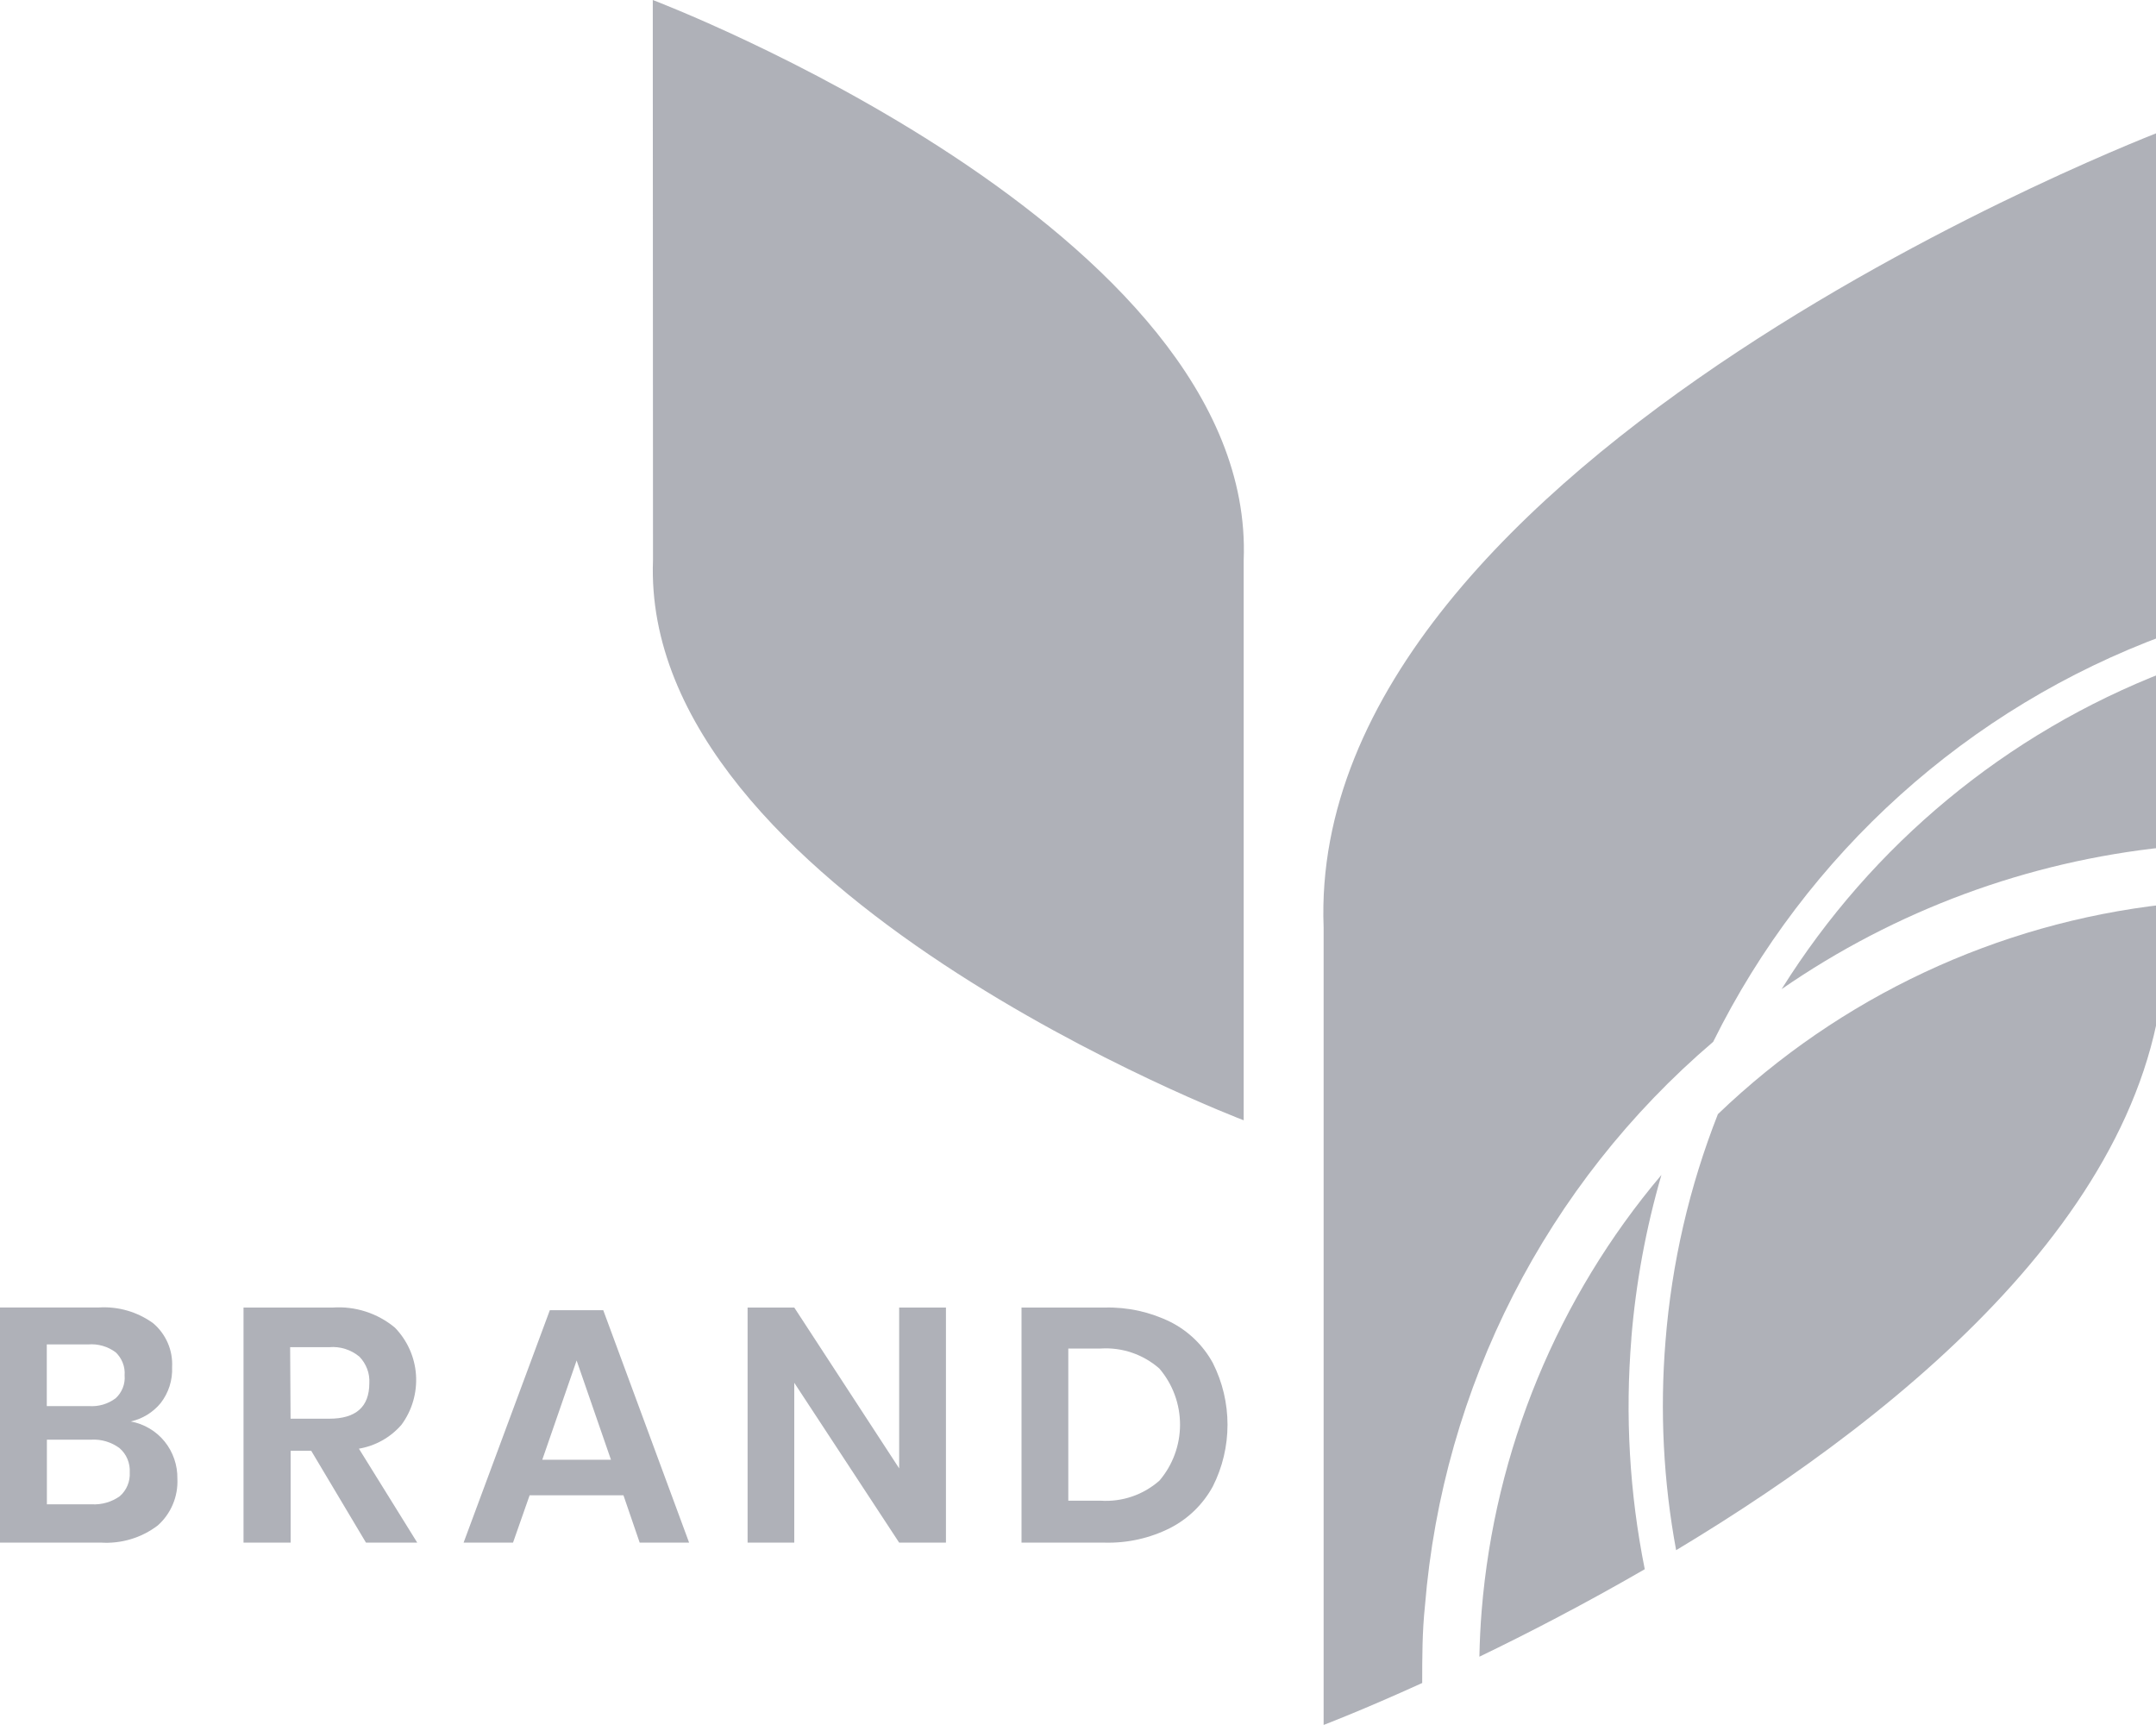
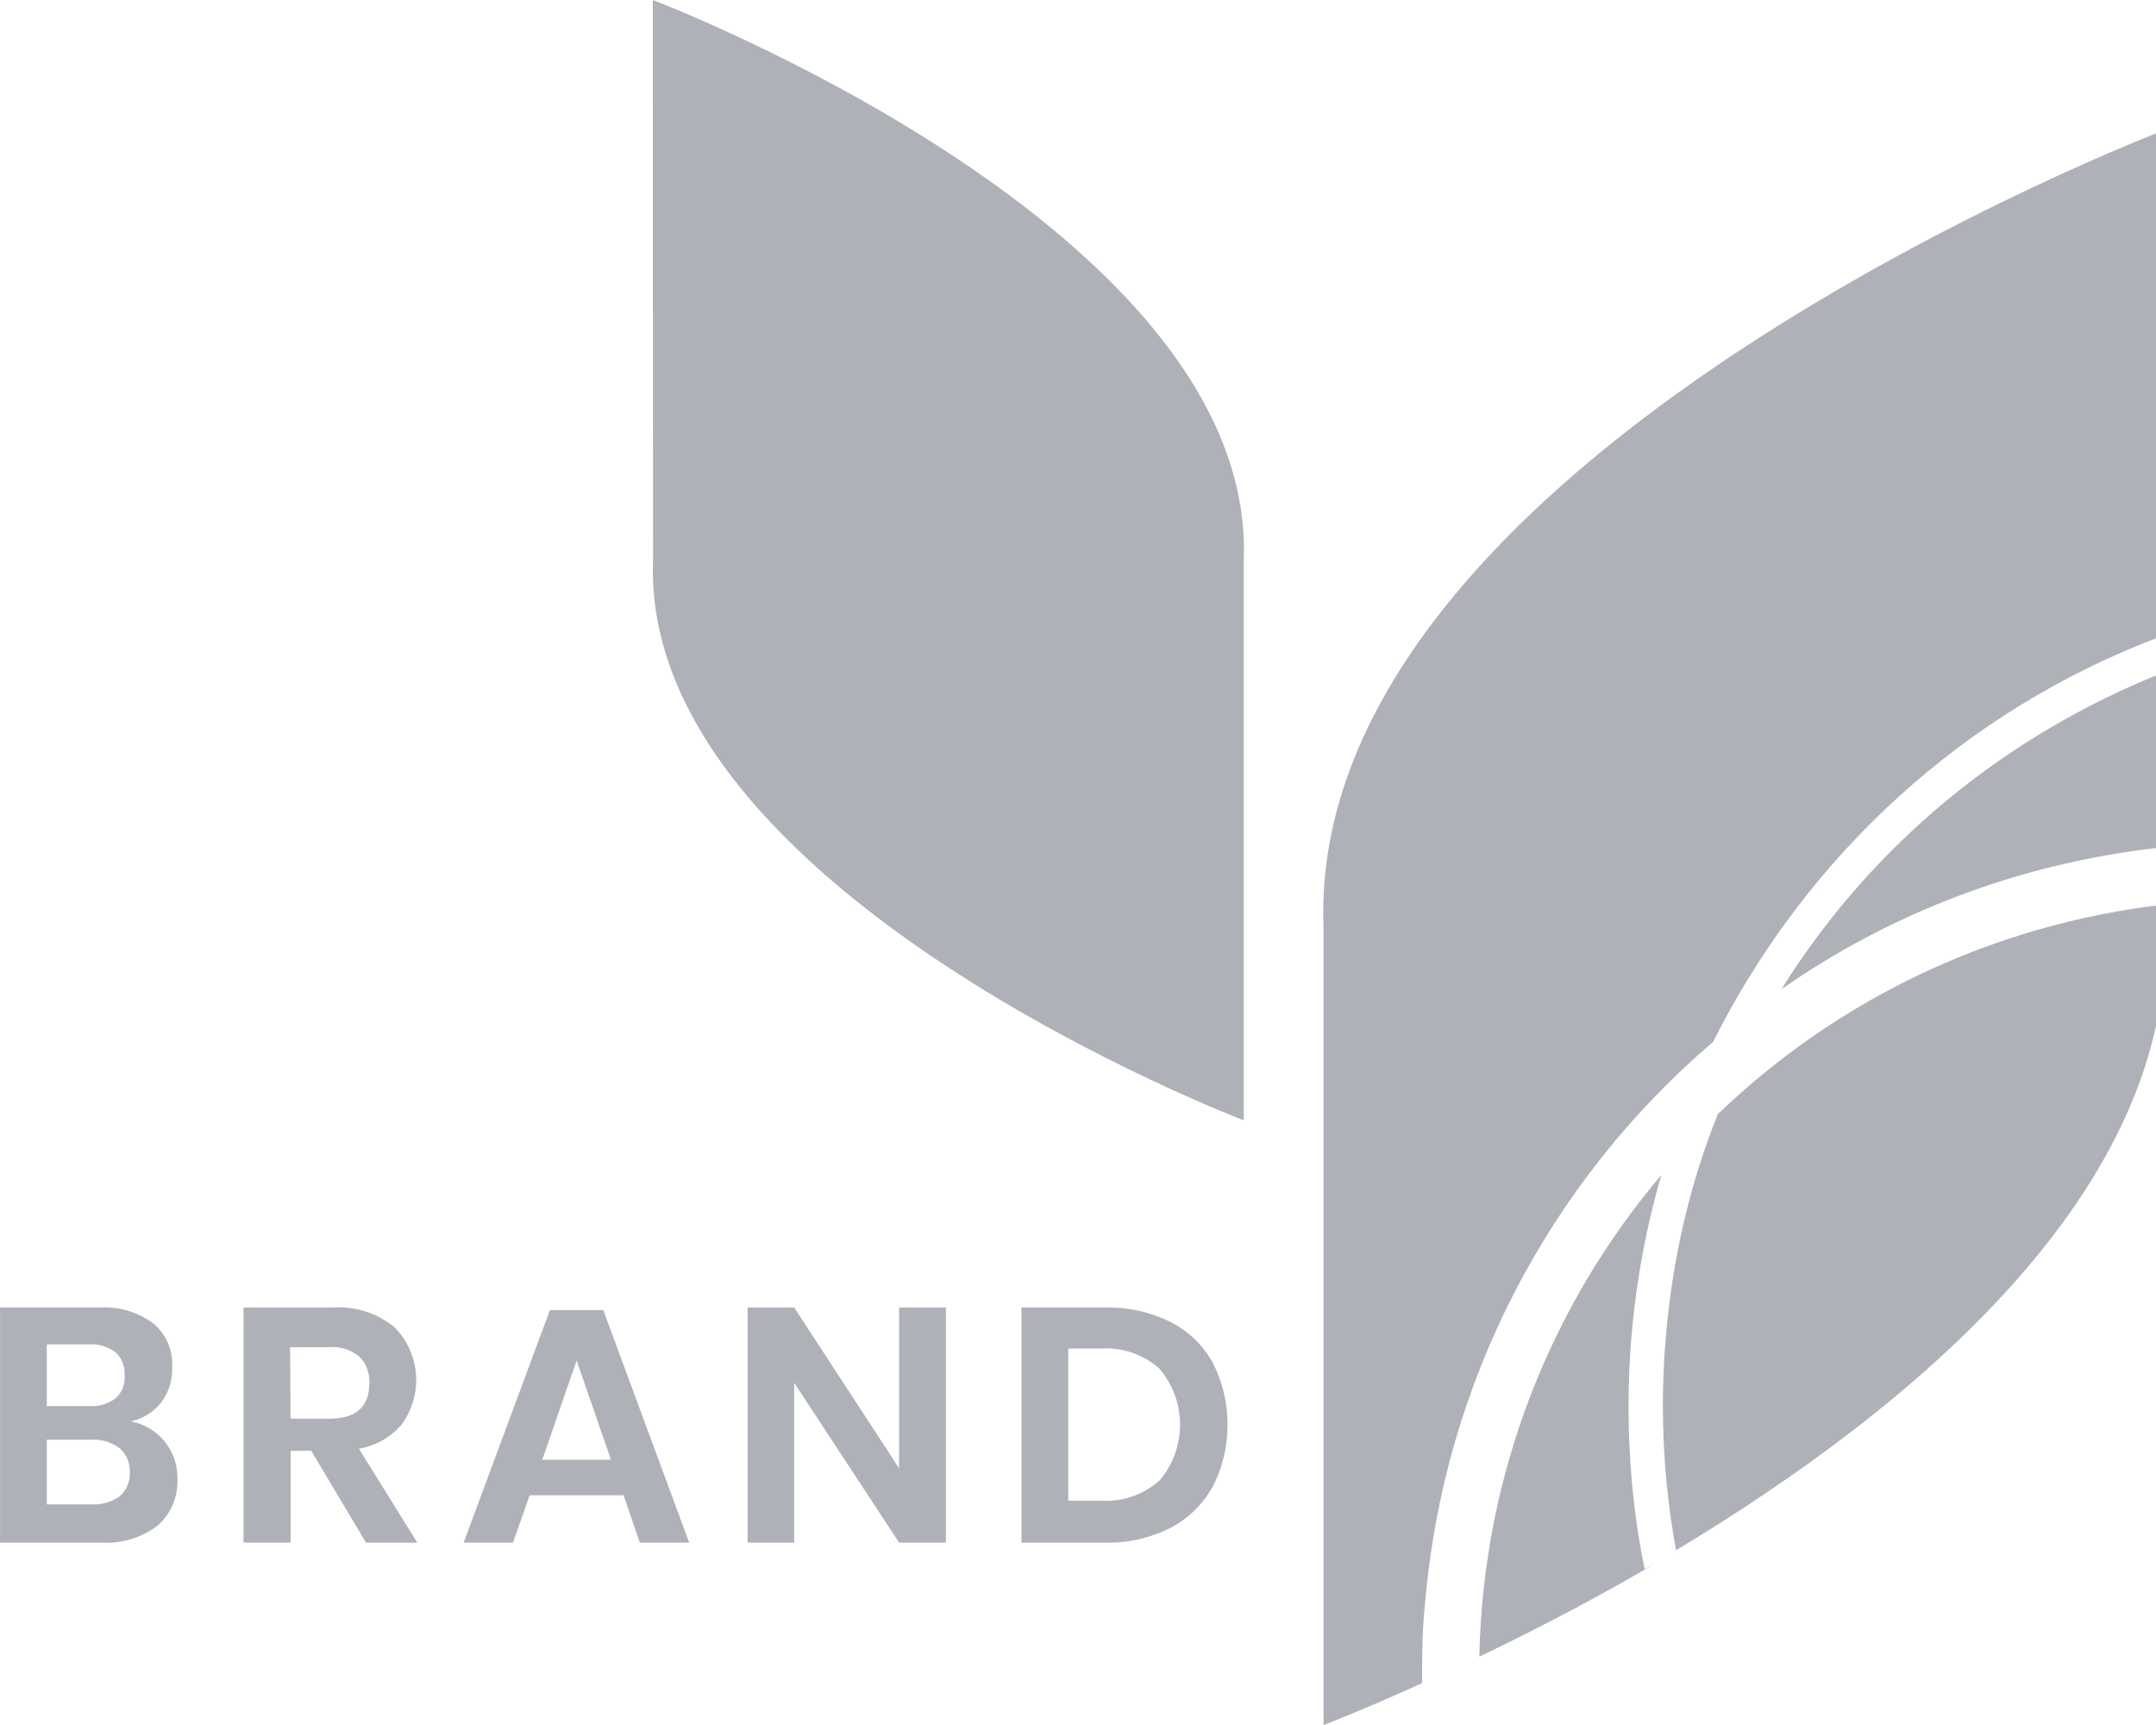
<svg xmlns="http://www.w3.org/2000/svg" version="1.1" width="40" height="32" viewBox="0 0 40 32">
-   <path fill="#afb1b8" d="M3.055 26.742c0.156 0.194 0.24 0.438 0.236 0.688 0.008 0.163-0.021 0.326-0.084 0.476s-0.159 0.285-0.281 0.393c-0.304 0.231-0.681 0.343-1.061 0.317h-1.865v-4.361h1.827c0.361-0.024 0.718 0.078 1.012 0.29 0.118 0.099 0.211 0.224 0.273 0.366s0.089 0.296 0.081 0.45c0.011 0.241-0.065 0.477-0.212 0.667-0.142 0.173-0.338 0.293-0.556 0.341 0.247 0.045 0.471 0.177 0.63 0.373zM0.868 26.084h0.781c0.177 0.013 0.354-0.038 0.496-0.145 0.059-0.053 0.104-0.12 0.133-0.193s0.041-0.153 0.034-0.233c0.006-0.079-0.006-0.158-0.035-0.232s-0.073-0.14-0.13-0.194c-0.147-0.11-0.329-0.162-0.511-0.147h-0.768v1.144zM2.222 27.756c0.063-0.055 0.112-0.123 0.144-0.2s0.046-0.16 0.041-0.243c0.005-0.084-0.010-0.168-0.042-0.246s-0.083-0.147-0.146-0.202c-0.153-0.114-0.341-0.17-0.53-0.158h-0.819v1.199h0.83c0.187 0.011 0.372-0.043 0.524-0.151z" />
-   <path fill="#afb1b8" d="M6.79 28.617l-1.016-1.704h-0.382v1.704h-0.874v-4.361h1.655c0.417-0.029 0.83 0.104 1.152 0.371 0.231 0.237 0.371 0.549 0.393 0.879s-0.073 0.659-0.27 0.925c-0.204 0.235-0.483 0.391-0.789 0.443l1.082 1.743h-0.951zM5.392 26.318h0.715c0.497 0 0.745-0.22 0.745-0.66 0.005-0.090-0.008-0.18-0.040-0.264s-0.080-0.161-0.143-0.226c-0.157-0.131-0.359-0.195-0.562-0.177h-0.724l0.008 1.327z" />
-   <path fill="#afb1b8" d="M11.568 27.739h-1.742l-0.308 0.878h-0.917l1.6-4.312h0.991l1.593 4.312h-0.917l-0.301-0.878zM11.335 27.079l-0.637-1.841-0.637 1.841h1.273z" />
-   <path fill="#afb1b8" d="M17.55 28.617h-0.868l-1.946-2.965v2.965h-0.866v-4.361h0.866l1.946 2.983v-2.983h0.868v4.361z" />
-   <path fill="#afb1b8" d="M22.502 27.573c-0.179 0.329-0.453 0.597-0.785 0.769-0.378 0.192-0.797 0.286-1.22 0.275h-1.545v-4.361h1.545c0.422-0.011 0.841 0.081 1.22 0.268 0.332 0.168 0.606 0.433 0.785 0.761 0.179 0.355 0.272 0.747 0.272 1.144s-0.093 0.789-0.272 1.144zM21.509 27.469c0.248-0.29 0.384-0.659 0.384-1.041s-0.136-0.751-0.384-1.041c-0.299-0.262-0.69-0.396-1.086-0.371h-0.603v2.823h0.603c0.397 0.025 0.787-0.108 1.086-0.371z" />
-   <path fill="#afb1b8" d="M12.111 0c0 0 11.201 4.246 10.963 10.39v10.392c0 0-11.193-4.248-10.959-10.392l-0.004-10.39z" />
-   <path fill="#afb1b8" d="M33.054 18.349c2.115-1.462 4.562-2.367 7.117-2.633v-3.253c-2.943 1.139-5.44 3.204-7.117 5.886z" />
-   <path fill="#afb1b8" d="M31.783 19.329c1.731-3.5 4.733-6.202 8.388-7.548v-9.374c0 0-15.952 6.048-15.614 14.797v14.795c0 0 0.711-0.27 1.829-0.778 0-0.473 0-0.95 0.051-1.43 0.33-4.062 2.253-7.826 5.347-10.464z" />
-   <path fill="#afb1b8" d="M30.266 24.825c0.084-1.026 0.271-2.041 0.558-3.029-1.926 2.279-3.093 5.106-3.335 8.085-0.023 0.281-0.036 0.562-0.042 0.852 0.906-0.437 1.96-0.982 3.068-1.623-0.283-1.409-0.366-2.851-0.248-4.284z" />
-   <path fill="#afb1b8" d="M30.9 24.878c-0.106 1.296-0.040 2.601 0.197 3.879 4.358-2.618 9.255-6.664 9.067-11.553v-0.426c-3.114 0.35-6.027 1.716-8.292 3.89-0.53 1.347-0.858 2.766-0.972 4.21z" />
+   <path fill="#afb1b8" d="M3.056 26.742c0.157 0.194 0.24 0.438 0.236 0.688 0.001 0.016 0.001 0.035 0.001 0.053 0 0.324-0.141 0.615-0.365 0.815l-0.001 0.001c-0.304 0.231-0.681 0.343-1.061 0.317h-1.865v-4.361h1.827c0.031-0.002 0.067-0.003 0.103-0.003 0.341 0 0.657 0.11 0.914 0.297l-0.004-0.003c0.218 0.184 0.355 0.457 0.355 0.763 0 0.018-0.001 0.037-0.002 0.055l0-0.003c0.011 0.24-0.065 0.477-0.212 0.667-0.142 0.173-0.338 0.293-0.556 0.34 0.247 0.046 0.471 0.177 0.63 0.373zM0.868 26.084h0.78c0.178 0.014 0.354-0.038 0.497-0.145 0.104-0.095 0.169-0.232 0.169-0.383 0-0.015-0.001-0.030-0.002-0.045l0 0.002c0.001-0.011 0.001-0.024 0.001-0.037 0-0.153-0.064-0.291-0.167-0.389l-0-0c-0.124-0.093-0.281-0.15-0.45-0.15-0.021 0-0.043 0.001-0.064 0.003l0.003-0h-0.767v1.144zM2.222 27.756c0.114-0.1 0.186-0.246 0.186-0.408 0-0.012-0-0.024-0.001-0.036l0 0.002c0.001-0.010 0.001-0.021 0.001-0.032 0-0.166-0.073-0.314-0.189-0.416l-0.001-0.001c-0.132-0.099-0.299-0.159-0.48-0.159-0.018 0-0.036 0.001-0.054 0.002l0.002-0h-0.818v1.199h0.829c0.187 0.011 0.372-0.042 0.524-0.151zM6.79 28.617l-1.016-1.704h-0.382v1.704h-0.874v-4.361h1.654c0.034-0.003 0.074-0.004 0.114-0.004 0.396 0 0.76 0.142 1.042 0.377l-0.003-0.002c0.245 0.251 0.397 0.595 0.397 0.974 0 0.313-0.103 0.601-0.277 0.834l0.003-0.004c-0.204 0.235-0.483 0.392-0.789 0.443l1.083 1.743h-0.95zM5.392 26.318h0.715c0.497 0 0.745-0.22 0.745-0.66 0.001-0.011 0.001-0.024 0.001-0.037 0-0.176-0.070-0.336-0.184-0.453l0 0c-0.133-0.112-0.306-0.18-0.496-0.18-0.024 0-0.047 0.001-0.070 0.003l0.003-0h-0.724l0.009 1.328zM11.568 27.739h-1.742l-0.308 0.878h-0.916l1.6-4.313h0.991l1.593 4.312h-0.916l-0.301-0.878zM11.335 27.079l-0.637-1.84-0.637 1.84h1.273zM17.55 28.617h-0.869l-1.946-2.965v2.965h-0.865v-4.361h0.865l1.946 2.982v-2.982h0.868v4.361zM22.502 27.573c-0.182 0.33-0.45 0.593-0.775 0.764l-0.010 0.005c-0.378 0.191-0.797 0.286-1.22 0.274h-1.546v-4.361h1.546c0.020-0.001 0.043-0.001 0.067-0.001 0.42 0 0.817 0.1 1.168 0.277l-0.015-0.007c0.332 0.168 0.606 0.433 0.786 0.761 0.171 0.333 0.272 0.727 0.272 1.144s-0.1 0.811-0.278 1.158l0.007-0.014zM21.509 27.469c0.239-0.278 0.384-0.642 0.384-1.041s-0.145-0.763-0.386-1.043l0.002 0.002c-0.264-0.232-0.612-0.374-0.993-0.374-0.033 0-0.066 0.001-0.098 0.003l0.004-0h-0.603v2.823h0.603c0.028 0.002 0.061 0.003 0.094 0.003 0.381 0 0.729-0.141 0.994-0.375l-0.002 0.001zM12.111 0s11.201 4.246 10.964 10.39v10.392s-11.193-4.248-10.959-10.392l-0.005-10.39zM33.053 18.349c2.005-1.402 4.428-2.346 7.049-2.628l0.068-0.006v-3.253c-2.995 1.181-5.437 3.227-7.081 5.827l-0.035 0.060z" />
+   <path fill="#afb1b8" d="M31.782 19.329c1.749-3.487 4.693-6.158 8.283-7.513l0.105-0.035v-9.373s-15.952 6.048-15.615 14.797v14.796s0.711-0.27 1.829-0.778c0-0.473 0-0.95 0.050-1.43 0.35-4.206 2.343-7.888 5.327-10.447l0.021-0.017z" />
+   <path fill="#afb1b8" d="M30.266 24.825c0.084-1.026 0.27-2.041 0.558-3.030-2.038 2.401-3.303 5.514-3.378 8.921l-0 0.016c1.299-0.625 2.304-1.166 3.286-1.741l-0.218 0.118c-0.191-0.908-0.3-1.952-0.3-3.021 0-0.445 0.019-0.885 0.056-1.32l-0.004 0.057zM30.9 24.878c-0.031 0.359-0.049 0.777-0.049 1.199 0 0.948 0.090 1.874 0.261 2.772l-0.015-0.092c4.358-2.619 9.255-6.664 9.067-11.553v-0.426c-3.246 0.375-6.107 1.788-8.297 3.894l0.005-0.005c-0.501 1.234-0.847 2.664-0.968 4.158l-0.003 0.052z" />
</svg>
